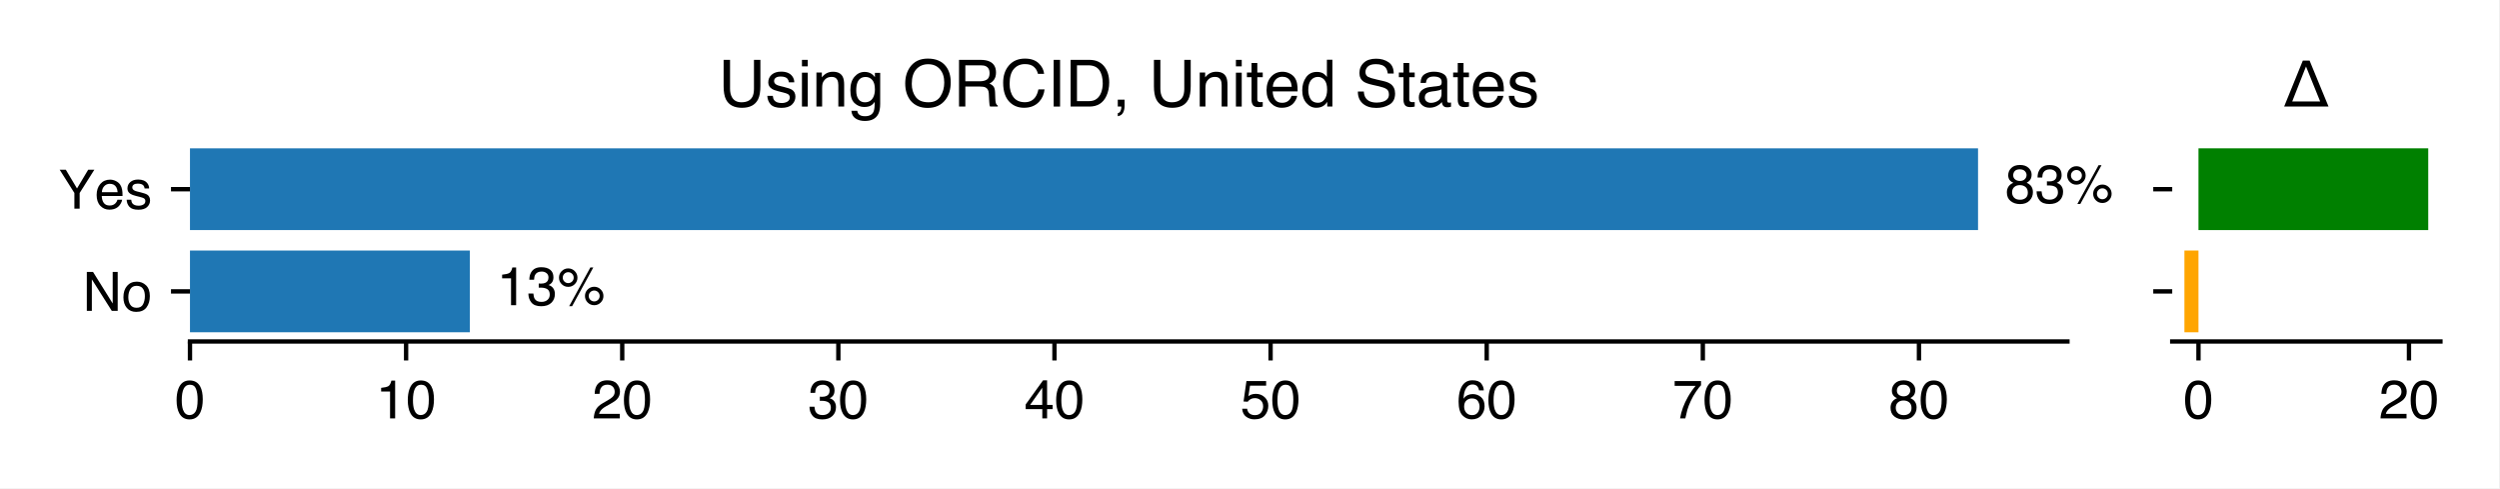
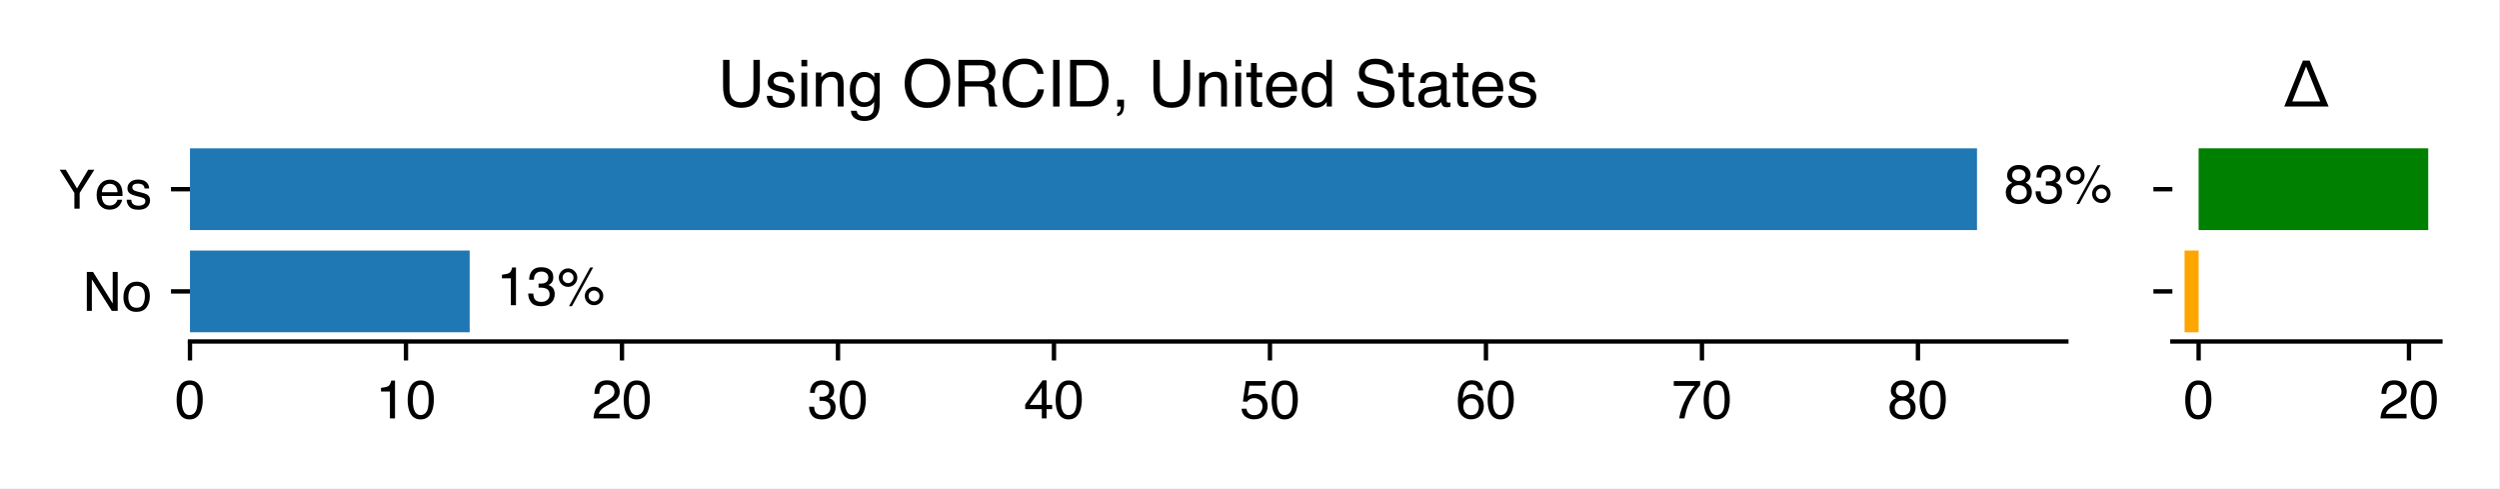
<svg xmlns="http://www.w3.org/2000/svg" xmlns:xlink="http://www.w3.org/1999/xlink" width="460.8pt" height="90pt" viewBox="0 0 460.8 90" version="1.1">
  <defs>
    <style type="text/css">*{stroke-linejoin: round; stroke-linecap: butt}</style>
  </defs>
  <g id="figure_1">
    <g id="patch_1">
      <path d="M 0 90  L 460.8 90  L 460.8 0  L 0 0  z " style="fill: #ffffff" />
    </g>
    <g id="axes_1">
      <g id="patch_2">
-         <path d="M 35.031 62.942  L 381.223 62.942  L 381.223 25.642  L 35.031 25.642  z " style="fill: #ffffff" />
+         <path d="M 35.031 62.942  L 381.021 62.942  L 381.021 25.642  L 35.031 25.642  z " style="fill: #ffffff" />
      </g>
      <g id="patch_3">
-         <path d="M 35.031 61.247  L 86.637 61.247  L 86.637 46.176  L 35.031 46.176  z " clip-path="url(#p1cc2329829)" style="fill: #1f77b4" />
+         <path d="M 35.031 61.247  L 86.607 61.247  L 86.607 46.176  L 35.031 46.176  z " clip-path="url(#pf9b5361238)" style="fill: #1f77b4" />
      </g>
      <g id="patch_4">
-         <path d="M 35.031 42.409  L 364.738 42.409  L 364.738 27.338  L 35.031 27.338  z " clip-path="url(#p1cc2329829)" style="fill: #1f77b4" />
+         <path d="M 35.031 42.409  L 364.545 42.409  L 364.545 27.338  L 35.031 27.338  z " clip-path="url(#pf9b5361238)" style="fill: #1f77b4" />
      </g>
      <g id="matplotlib.axis_1">
        <g id="xtick_1">
          <g id="line2d_1">
            <defs>
              <path id="m4c99cd72f3" d="M 0 0  L 0 3.5  " style="stroke: #000000; stroke-width: 0.8" />
            </defs>
            <g>
              <use xlink:href="#m4c99cd72f3" x="35.031" y="62.942" style="stroke: #000000; stroke-width: 0.8" />
            </g>
          </g>
          <g id="text_1">
            <g transform="translate(32.25078 77.11562)scale(0.1 -0.1)">
              <defs>
                <path id="Helvetica-30" d="M 1731 4475  Q 2600 4475 2988 3759  Q 3288 3206 3288 2244  Q 3288 1331 3016 734  Q 2622 -122 1728 -122  Q 922 -122 528 578  Q 200 1163 200 2147  Q 200 2909 397 3456  Q 766 4475 1731 4475  z M 1725 391  Q 2163 391 2422 778  Q 2681 1166 2681 2222  Q 2681 2984 2493 3476  Q 2306 3969 1766 3969  Q 1269 3969 1039 3501  Q 809 3034 809 2125  Q 809 1441 956 1025  Q 1181 391 1725 391  z " transform="scale(0.015625)" />
              </defs>
              <use xlink:href="#Helvetica-30" />
            </g>
          </g>
        </g>
        <g id="xtick_2">
          <g id="line2d_2">
            <g>
-               <use xlink:href="#m4c99cd72f3" x="74.883" y="62.942" style="stroke: #000000; stroke-width: 0.8" />
+               <use xlink:href="#m4c99cd72f3" x="74.859" y="62.942" style="stroke: #000000; stroke-width: 0.8" />
            </g>
          </g>
          <g id="text_2">
-             <g transform="translate(69.32177 77.11562)scale(0.1 -0.1)">
+             <g transform="translate(69.29849 77.11562)scale(0.1 -0.1)">
              <defs>
                <path id="Helvetica-31" d="M 613 3169  L 613 3600  Q 1222 3659 1462 3798  Q 1703 3938 1822 4456  L 2266 4456  L 2266 0  L 1666 0  L 1666 3169  L 613 3169  z " transform="scale(0.015625)" />
              </defs>
              <use xlink:href="#Helvetica-31" />
              <use xlink:href="#Helvetica-30" x="55.615" />
            </g>
          </g>
        </g>
        <g id="xtick_3">
          <g id="line2d_3">
            <g>
-               <use xlink:href="#m4c99cd72f3" x="114.734" y="62.942" style="stroke: #000000; stroke-width: 0.8" />
+               <use xlink:href="#m4c99cd72f3" x="114.688" y="62.942" style="stroke: #000000; stroke-width: 0.8" />
            </g>
          </g>
          <g id="text_3">
-             <g transform="translate(109.1732 77.11562)scale(0.1 -0.1)">
+             <g transform="translate(109.1267 77.11562)scale(0.1 -0.1)">
              <defs>
                <path id="Helvetica-32" d="M 200 0  Q 231 578 439 1006  Q 647 1434 1250 1784  L 1850 2131  Q 2253 2366 2416 2531  Q 2672 2791 2672 3125  Q 2672 3516 2437 3745  Q 2203 3975 1813 3975  Q 1234 3975 1013 3538  Q 894 3303 881 2888  L 309 2888  Q 319 3472 525 3841  Q 891 4491 1816 4491  Q 2584 4491 2939 4075  Q 3294 3659 3294 3150  Q 3294 2613 2916 2231  Q 2697 2009 2131 1694  L 1703 1456  Q 1397 1288 1222 1134  Q 909 863 828 531  L 3272 531  L 3272 0  L 200 0  z " transform="scale(0.015625)" />
              </defs>
              <use xlink:href="#Helvetica-32" />
              <use xlink:href="#Helvetica-30" x="55.615" />
            </g>
          </g>
        </g>
        <g id="xtick_4">
          <g id="line2d_4">
            <g>
-               <use xlink:href="#m4c99cd72f3" x="154.586" y="62.942" style="stroke: #000000; stroke-width: 0.8" />
+               <use xlink:href="#m4c99cd72f3" x="154.516" y="62.942" style="stroke: #000000; stroke-width: 0.8" />
            </g>
          </g>
          <g id="text_4">
-             <g transform="translate(149.0247 77.11562)scale(0.1 -0.1)">
+             <g transform="translate(148.9548 77.11562)scale(0.1 -0.1)">
              <defs>
                <path id="Helvetica-33" d="M 1663 -122  Q 869 -122 511 314  Q 153 750 153 1375  L 741 1375  Q 778 941 903 744  Q 1122 391 1694 391  Q 2138 391 2406 628  Q 2675 866 2675 1241  Q 2675 1703 2392 1887  Q 2109 2072 1606 2072  Q 1550 2072 1492 2070  Q 1434 2069 1375 2066  L 1375 2563  Q 1463 2553 1522 2550  Q 1581 2547 1650 2547  Q 1966 2547 2169 2647  Q 2525 2822 2525 3272  Q 2525 3606 2287 3787  Q 2050 3969 1734 3969  Q 1172 3969 956 3594  Q 838 3388 822 3006  L 266 3006  Q 266 3506 466 3856  Q 809 4481 1675 4481  Q 2359 4481 2734 4176  Q 3109 3872 3109 3294  Q 3109 2881 2888 2625  Q 2750 2466 2531 2375  Q 2884 2278 3082 2001  Q 3281 1725 3281 1325  Q 3281 684 2859 281  Q 2438 -122 1663 -122  z " transform="scale(0.015625)" />
              </defs>
              <use xlink:href="#Helvetica-33" />
              <use xlink:href="#Helvetica-30" x="55.615" />
            </g>
          </g>
        </g>
        <g id="xtick_5">
          <g id="line2d_5">
            <g>
-               <use xlink:href="#m4c99cd72f3" x="194.437" y="62.942" style="stroke: #000000; stroke-width: 0.8" />
+               <use xlink:href="#m4c99cd72f3" x="194.344" y="62.942" style="stroke: #000000; stroke-width: 0.8" />
            </g>
          </g>
          <g id="text_5">
-             <g transform="translate(188.8761 77.11562)scale(0.1 -0.1)">
+             <g transform="translate(188.783 77.11562)scale(0.1 -0.1)">
              <defs>
                <path id="Helvetica-34" d="M 2116 1584  L 2116 3613  L 681 1584  L 2116 1584  z M 2125 0  L 2125 1094  L 163 1094  L 163 1644  L 2213 4488  L 2688 4488  L 2688 1584  L 3347 1584  L 3347 1094  L 2688 1094  L 2688 0  L 2125 0  z " transform="scale(0.015625)" />
              </defs>
              <use xlink:href="#Helvetica-34" />
              <use xlink:href="#Helvetica-30" x="55.615" />
            </g>
          </g>
        </g>
        <g id="xtick_6">
          <g id="line2d_6">
            <g>
-               <use xlink:href="#m4c99cd72f3" x="234.289" y="62.942" style="stroke: #000000; stroke-width: 0.8" />
+               <use xlink:href="#m4c99cd72f3" x="234.172" y="62.942" style="stroke: #000000; stroke-width: 0.8" />
            </g>
          </g>
          <g id="text_6">
-             <g transform="translate(228.7276 77.11562)scale(0.1 -0.1)">
+             <g transform="translate(228.6112 77.11562)scale(0.1 -0.1)">
              <defs>
                <path id="Helvetica-35" d="M 791 1141  Q 847 659 1238 475  Q 1438 381 1700 381  Q 2200 381 2440 700  Q 2681 1019 2681 1406  Q 2681 1875 2395 2131  Q 2109 2388 1709 2388  Q 1419 2388 1211 2275  Q 1003 2163 856 1963  L 369 1991  L 709 4400  L 3034 4400  L 3034 3856  L 1131 3856  L 941 2613  Q 1097 2731 1238 2791  Q 1488 2894 1816 2894  Q 2431 2894 2859 2497  Q 3288 2100 3288 1491  Q 3288 856 2895 371  Q 2503 -113 1644 -113  Q 1097 -113 676 195  Q 256 503 206 1141  L 791 1141  z " transform="scale(0.015625)" />
              </defs>
              <use xlink:href="#Helvetica-35" />
              <use xlink:href="#Helvetica-30" x="55.615" />
            </g>
          </g>
        </g>
        <g id="xtick_7">
          <g id="line2d_7">
            <g>
-               <use xlink:href="#m4c99cd72f3" x="274.14" y="62.942" style="stroke: #000000; stroke-width: 0.8" />
+               <use xlink:href="#m4c99cd72f3" x="274" y="62.942" style="stroke: #000000; stroke-width: 0.8" />
            </g>
          </g>
          <g id="text_7">
-             <g transform="translate(268.5791 77.11562)scale(0.1 -0.1)">
+             <g transform="translate(268.4394 77.11562)scale(0.1 -0.1)">
              <defs>
                <path id="Helvetica-36" d="M 1872 4494  Q 2622 4494 2917 4105  Q 3213 3716 3213 3303  L 2656 3303  Q 2606 3569 2497 3719  Q 2294 4000 1881 4000  Q 1409 4000 1131 3564  Q 853 3128 822 2316  Q 1016 2600 1309 2741  Q 1578 2866 1909 2866  Q 2472 2866 2890 2506  Q 3309 2147 3309 1434  Q 3309 825 2912 354  Q 2516 -116 1781 -116  Q 1153 -116 697 361  Q 241 838 241 1966  Q 241 2800 444 3381  Q 834 4494 1872 4494  z M 1831 384  Q 2275 384 2495 682  Q 2716 981 2716 1388  Q 2716 1731 2519 2042  Q 2322 2353 1803 2353  Q 1441 2353 1167 2112  Q 894 1872 894 1388  Q 894 963 1142 673  Q 1391 384 1831 384  z " transform="scale(0.015625)" />
              </defs>
              <use xlink:href="#Helvetica-36" />
              <use xlink:href="#Helvetica-30" x="55.615" />
            </g>
          </g>
        </g>
        <g id="xtick_8">
          <g id="line2d_8">
            <g>
-               <use xlink:href="#m4c99cd72f3" x="313.991" y="62.942" style="stroke: #000000; stroke-width: 0.8" />
+               <use xlink:href="#m4c99cd72f3" x="313.829" y="62.942" style="stroke: #000000; stroke-width: 0.8" />
            </g>
          </g>
          <g id="text_8">
-             <g transform="translate(308.4305 77.11562)scale(0.1 -0.1)">
+             <g transform="translate(308.2676 77.11562)scale(0.1 -0.1)">
              <defs>
                <path id="Helvetica-37" d="M 3347 4400  L 3347 3909  Q 3131 3700 2773 3181  Q 2416 2663 2141 2063  Q 1869 1478 1728 997  Q 1638 688 1494 0  L 872 0  Q 1084 1281 1809 2550  Q 2238 3294 2709 3834  L 234 3834  L 234 4400  L 3347 4400  z " transform="scale(0.015625)" />
              </defs>
              <use xlink:href="#Helvetica-37" />
              <use xlink:href="#Helvetica-30" x="55.615" />
            </g>
          </g>
        </g>
        <g id="xtick_9">
          <g id="line2d_9">
            <g>
-               <use xlink:href="#m4c99cd72f3" x="353.843" y="62.942" style="stroke: #000000; stroke-width: 0.8" />
+               <use xlink:href="#m4c99cd72f3" x="353.657" y="62.942" style="stroke: #000000; stroke-width: 0.8" />
            </g>
          </g>
          <g id="text_9">
-             <g transform="translate(348.282 77.11562)scale(0.1 -0.1)">
+             <g transform="translate(348.0957 77.11562)scale(0.1 -0.1)">
              <defs>
                <path id="Helvetica-38" d="M 1741 2600  Q 2113 2600 2322 2808  Q 2531 3016 2531 3303  Q 2531 3553 2331 3762  Q 2131 3972 1722 3972  Q 1316 3972 1134 3762  Q 953 3553 953 3272  Q 953 2956 1187 2778  Q 1422 2600 1741 2600  z M 1775 384  Q 2166 384 2423 595  Q 2681 806 2681 1225  Q 2681 1659 2415 1884  Q 2150 2109 1734 2109  Q 1331 2109 1076 1879  Q 822 1650 822 1244  Q 822 894 1055 639  Q 1288 384 1775 384  z M 975 2384  Q 741 2484 609 2619  Q 363 2869 363 3269  Q 363 3769 725 4128  Q 1088 4488 1753 4488  Q 2397 4488 2762 4148  Q 3128 3809 3128 3356  Q 3128 2938 2916 2678  Q 2797 2531 2547 2391  Q 2825 2263 2984 2097  Q 3281 1784 3281 1284  Q 3281 694 2884 283  Q 2488 -128 1763 -128  Q 1109 -128 657 226  Q 206 581 206 1256  Q 206 1653 400 1942  Q 594 2231 975 2384  z " transform="scale(0.015625)" />
              </defs>
              <use xlink:href="#Helvetica-38" />
              <use xlink:href="#Helvetica-30" x="55.615" />
            </g>
          </g>
        </g>
      </g>
      <g id="matplotlib.axis_2">
        <g id="ytick_1">
          <g id="line2d_10">
            <defs>
              <path id="m8e343aef83" d="M 0 0  L -3.5 0  " style="stroke: #000000; stroke-width: 0.8" />
            </defs>
            <g>
              <use xlink:href="#m8e343aef83" x="35.031" y="53.711" style="stroke: #000000; stroke-width: 0.8" />
            </g>
          </g>
          <g id="text_10">
            <g transform="translate(15.24844 57.29818)scale(0.1 -0.1)">
              <defs>
                <path id="Helvetica-4e" d="M 488 4591  L 1222 4591  L 3541 872  L 3541 4591  L 4131 4591  L 4131 0  L 3434 0  L 1081 3716  L 1081 0  L 488 0  L 488 4591  z M 2269 4591  L 2269 4591  z " transform="scale(0.015625)" />
                <path id="Helvetica-6f" d="M 1741 363  Q 2300 363 2508 786  Q 2716 1209 2716 1728  Q 2716 2197 2566 2491  Q 2328 2953 1747 2953  Q 1231 2953 997 2559  Q 763 2166 763 1609  Q 763 1075 997 719  Q 1231 363 1741 363  z M 1763 3444  Q 2409 3444 2856 3012  Q 3303 2581 3303 1744  Q 3303 934 2909 406  Q 2516 -122 1688 -122  Q 997 -122 590 345  Q 184 813 184 1600  Q 184 2444 612 2944  Q 1041 3444 1763 3444  z M 1744 3428  L 1744 3428  z " transform="scale(0.015625)" />
              </defs>
              <use xlink:href="#Helvetica-4e" />
              <use xlink:href="#Helvetica-6f" x="72.217" />
            </g>
          </g>
        </g>
        <g id="ytick_2">
          <g id="line2d_11">
            <g>
              <use xlink:href="#m8e343aef83" x="35.031" y="34.873" style="stroke: #000000; stroke-width: 0.8" />
            </g>
          </g>
          <g id="text_11">
            <g transform="translate(10.8 38.45995)scale(0.1 -0.1)">
              <defs>
                <path id="Helvetica-59" d="M 131 4591  L 856 4591  L 2175 2384  L 3494 4591  L 4222 4591  L 2488 1850  L 2488 0  L 1866 0  L 1866 1850  L 131 4591  z M 2184 4591  L 2184 4591  z " transform="scale(0.015625)" />
                <path id="Helvetica-65" d="M 1806 3422  Q 2163 3422 2497 3255  Q 2831 3088 3006 2822  Q 3175 2569 3231 2231  Q 3281 2000 3281 1494  L 828 1494  Q 844 984 1069 676  Q 1294 369 1766 369  Q 2206 369 2469 659  Q 2619 828 2681 1050  L 3234 1050  Q 3213 866 3089 639  Q 2966 413 2813 269  Q 2556 19 2178 -69  Q 1975 -119 1719 -119  Q 1094 -119 659 336  Q 225 791 225 1609  Q 225 2416 662 2919  Q 1100 3422 1806 3422  z M 2703 1941  Q 2669 2306 2544 2525  Q 2313 2931 1772 2931  Q 1384 2931 1121 2651  Q 859 2372 844 1941  L 2703 1941  z M 1753 3428  L 1753 3428  z " transform="scale(0.015625)" />
                <path id="Helvetica-73" d="M 747 1050  Q 772 769 888 619  Q 1100 347 1625 347  Q 1938 347 2175 483  Q 2413 619 2413 903  Q 2413 1119 2222 1231  Q 2100 1300 1741 1391  L 1294 1503  Q 866 1609 663 1741  Q 300 1969 300 2372  Q 300 2847 642 3140  Q 984 3434 1563 3434  Q 2319 3434 2653 2991  Q 2863 2709 2856 2384  L 2325 2384  Q 2309 2575 2191 2731  Q 1997 2953 1519 2953  Q 1200 2953 1036 2831  Q 872 2709 872 2509  Q 872 2291 1088 2159  Q 1213 2081 1456 2022  L 1828 1931  Q 2434 1784 2641 1647  Q 2969 1431 2969 969  Q 2969 522 2630 197  Q 2291 -128 1597 -128  Q 850 -128 539 211  Q 228 550 206 1050  L 747 1050  z M 1578 3428  L 1578 3428  z " transform="scale(0.015625)" />
              </defs>
              <use xlink:href="#Helvetica-59" />
              <use xlink:href="#Helvetica-65" x="66.699" />
              <use xlink:href="#Helvetica-73" x="122.314" />
            </g>
          </g>
        </g>
      </g>
      <g id="patch_5">
-         <path d="M 35.031 62.942  L 381.223 62.942  " style="fill: none; stroke: #000000; stroke-width: 0.8; stroke-linejoin: miter; stroke-linecap: square" />
+         <path d="M 35.031 62.942  L 381.021 62.942  " style="fill: none; stroke: #000000; stroke-width: 0.8; stroke-linejoin: miter; stroke-linecap: square" />
      </g>
      <g id="text_12">
-         <g transform="translate(91.63042 56.25599)scale(0.1 -0.1)">
+         <g transform="translate(91.60028 56.25599)scale(0.1 -0.1)">
          <defs>
            <path id="Helvetica-25" d="M 4363 2175  Q 4813 2175 5131 1856  Q 5450 1538 5450 1088  Q 5450 638 5131 319  Q 4813 0 4363 0  Q 3909 0 3590 319  Q 3272 638 3272 1088  Q 3272 1538 3590 1856  Q 3909 2175 4363 2175  z M 3909 4456  L 4256 4456  L 1753 -119  L 1406 -119  L 3909 4456  z M 1294 2606  Q 1563 2606 1752 2795  Q 1941 2984 1941 3250  Q 1941 3516 1752 3705  Q 1563 3894 1294 3894  Q 1028 3894 839 3706  Q 650 3519 650 3250  Q 650 2984 839 2795  Q 1028 2606 1294 2606  z M 1294 4341  Q 1747 4341 2065 4020  Q 2384 3700 2384 3250  Q 2384 2800 2065 2481  Q 1747 2163 1294 2163  Q 844 2163 525 2481  Q 206 2800 206 3250  Q 206 3700 525 4020  Q 844 4341 1294 4341  z M 4363 444  Q 4628 444 4817 633  Q 5006 822 5006 1088  Q 5006 1353 4817 1542  Q 4628 1731 4363 1731  Q 4094 1731 3905 1542  Q 3716 1353 3716 1088  Q 3716 822 3905 633  Q 4094 444 4363 444  z " transform="scale(0.015625)" />
          </defs>
          <use xlink:href="#Helvetica-31" />
          <use xlink:href="#Helvetica-33" x="55.615" />
          <use xlink:href="#Helvetica-25" x="111.23" />
        </g>
      </g>
      <g id="text_13">
-         <g transform="translate(369.7305 37.41776)scale(0.1 -0.1)">
+         <g transform="translate(369.5379 37.41776)scale(0.1 -0.1)">
          <use xlink:href="#Helvetica-38" />
          <use xlink:href="#Helvetica-33" x="55.615" />
          <use xlink:href="#Helvetica-25" x="111.23" />
        </g>
      </g>
      <g id="text_14">
-         <g transform="translate(132.4352 19.6425)scale(0.12 -0.12)">
+         <g transform="translate(132.3341 19.6425)scale(0.12 -0.12)">
          <defs>
            <path id="Helvetica-55" d="M 1163 4591  L 1163 1753  Q 1163 1253 1350 922  Q 1628 422 2288 422  Q 3078 422 3363 963  Q 3516 1256 3516 1753  L 3516 4591  L 4147 4591  L 4147 2013  Q 4147 1166 3919 709  Q 3500 -122 2338 -122  Q 1175 -122 759 709  Q 531 1166 531 2013  L 531 4591  L 1163 4591  z M 2341 4591  L 2341 4591  z " transform="scale(0.015625)" />
            <path id="Helvetica-69" d="M 413 3331  L 984 3331  L 984 0  L 413 0  L 413 3331  z M 413 4591  L 984 4591  L 984 3953  L 413 3953  L 413 4591  z " transform="scale(0.015625)" />
            <path id="Helvetica-6e" d="M 413 3347  L 947 3347  L 947 2872  Q 1184 3166 1450 3294  Q 1716 3422 2041 3422  Q 2753 3422 3003 2925  Q 3141 2653 3141 2147  L 3141 0  L 2569 0  L 2569 2109  Q 2569 2416 2478 2603  Q 2328 2916 1934 2916  Q 1734 2916 1606 2875  Q 1375 2806 1200 2600  Q 1059 2434 1017 2257  Q 975 2081 975 1753  L 975 0  L 413 0  L 413 3347  z M 1734 3428  L 1734 3428  z " transform="scale(0.015625)" />
            <path id="Helvetica-67" d="M 1594 3406  Q 1988 3406 2281 3213  Q 2441 3103 2606 2894  L 2606 3316  L 3125 3316  L 3125 272  Q 3125 -366 2938 -734  Q 2588 -1416 1616 -1416  Q 1075 -1416 706 -1173  Q 338 -931 294 -416  L 866 -416  Q 906 -641 1028 -763  Q 1219 -950 1628 -950  Q 2275 -950 2475 -494  Q 2594 -225 2584 466  Q 2416 209 2178 84  Q 1941 -41 1550 -41  Q 1006 -41 598 345  Q 191 731 191 1622  Q 191 2463 602 2934  Q 1013 3406 1594 3406  z M 2606 1688  Q 2606 2309 2350 2609  Q 2094 2909 1697 2909  Q 1103 2909 884 2353  Q 769 2056 769 1575  Q 769 1009 998 714  Q 1228 419 1616 419  Q 2222 419 2469 966  Q 2606 1275 2606 1688  z M 1659 3428  L 1659 3428  z " transform="scale(0.015625)" />
            <path id="Helvetica-20" transform="scale(0.015625)" />
            <path id="Helvetica-4f" d="M 2469 4716  Q 3684 4716 4269 3934  Q 4725 3325 4725 2375  Q 4725 1347 4203 666  Q 3591 -134 2456 -134  Q 1397 -134 791 566  Q 250 1241 250 2272  Q 250 3203 713 3866  Q 1306 4716 2469 4716  z M 2531 422  Q 3353 422 3720 1011  Q 4088 1600 4088 2366  Q 4088 3175 3664 3669  Q 3241 4163 2506 4163  Q 1794 4163 1344 3673  Q 894 3184 894 2231  Q 894 1469 1280 945  Q 1666 422 2531 422  z M 2488 4716  L 2488 4716  z " transform="scale(0.015625)" />
            <path id="Helvetica-52" d="M 2622 2488  Q 3059 2488 3314 2663  Q 3569 2838 3569 3294  Q 3569 3784 3213 3963  Q 3022 4056 2703 4056  L 1184 4056  L 1184 2488  L 2622 2488  z M 563 4591  L 2688 4591  Q 3213 4591 3553 4438  Q 4200 4144 4200 3353  Q 4200 2941 4029 2678  Q 3859 2416 3553 2256  Q 3822 2147 3958 1969  Q 4094 1791 4109 1391  L 4131 775  Q 4141 513 4175 384  Q 4231 166 4375 103  L 4375 0  L 3613 0  Q 3581 59 3562 153  Q 3544 247 3531 516  L 3494 1281  Q 3472 1731 3159 1884  Q 2981 1969 2600 1969  L 1184 1969  L 1184 0  L 563 0  L 563 4591  z " transform="scale(0.015625)" />
            <path id="Helvetica-43" d="M 2422 4716  Q 3294 4716 3775 4256  Q 4256 3797 4309 3213  L 3703 3213  Q 3600 3656 3292 3915  Q 2984 4175 2428 4175  Q 1750 4175 1333 3698  Q 916 3222 916 2238  Q 916 1431 1292 929  Q 1669 428 2416 428  Q 3103 428 3463 956  Q 3653 1234 3747 1688  L 4353 1688  Q 4272 963 3816 472  Q 3269 -119 2341 -119  Q 1541 -119 997 366  Q 281 1006 281 2344  Q 281 3359 819 4009  Q 1400 4716 2422 4716  z M 2297 4716  L 2297 4716  z " transform="scale(0.015625)" />
            <path id="Helvetica-49" d="M 628 4591  L 1256 4591  L 1256 0  L 628 0  L 628 4591  z " transform="scale(0.015625)" />
            <path id="Helvetica-44" d="M 2250 531  Q 2566 531 2769 597  Q 3131 719 3363 1066  Q 3547 1344 3628 1778  Q 3675 2038 3675 2259  Q 3675 3113 3336 3584  Q 2997 4056 2244 4056  L 1141 4056  L 1141 531  L 2250 531  z M 516 4591  L 2375 4591  Q 3322 4591 3844 3919  Q 4309 3313 4309 2366  Q 4309 1634 4034 1044  Q 3550 0 2369 0  L 516 0  L 516 4591  z " transform="scale(0.015625)" />
            <path id="Helvetica-2c" d="M 531 -653  Q 747 -616 834 -350  Q 881 -209 881 -78  Q 881 -56 879 -39  Q 878 -22 872 0  L 531 0  L 531 681  L 1200 681  L 1200 50  Q 1200 -322 1050 -603  Q 900 -884 531 -950  L 531 -653  z " transform="scale(0.015625)" />
            <path id="Helvetica-74" d="M 525 4281  L 1094 4281  L 1094 3347  L 1628 3347  L 1628 2888  L 1094 2888  L 1094 703  Q 1094 528 1213 469  Q 1278 434 1431 434  Q 1472 434 1519 436  Q 1566 438 1628 444  L 1628 0  Q 1531 -28 1426 -40  Q 1322 -53 1200 -53  Q 806 -53 665 148  Q 525 350 525 672  L 525 2888  L 72 2888  L 72 3347  L 525 3347  L 525 4281  z " transform="scale(0.015625)" />
            <path id="Helvetica-64" d="M 769 1634  Q 769 1097 997 734  Q 1225 372 1728 372  Q 2119 372 2370 708  Q 2622 1044 2622 1672  Q 2622 2306 2362 2611  Q 2103 2916 1722 2916  Q 1297 2916 1033 2591  Q 769 2266 769 1634  z M 1616 3406  Q 2000 3406 2259 3244  Q 2409 3150 2600 2916  L 2600 4606  L 3141 4606  L 3141 0  L 2634 0  L 2634 466  Q 2438 156 2169 18  Q 1900 -119 1553 -119  Q 994 -119 584 351  Q 175 822 175 1603  Q 175 2334 548 2870  Q 922 3406 1616 3406  z " transform="scale(0.015625)" />
            <path id="Helvetica-53" d="M 894 1481  Q 916 1091 1078 847  Q 1388 391 2169 391  Q 2519 391 2806 491  Q 3363 684 3363 1184  Q 3363 1559 3128 1719  Q 2891 1875 2384 1991  L 1763 2131  Q 1153 2269 900 2434  Q 463 2722 463 3294  Q 463 3913 891 4309  Q 1319 4706 2103 4706  Q 2825 4706 3329 4357  Q 3834 4009 3834 3244  L 3250 3244  Q 3203 3613 3050 3809  Q 2766 4169 2084 4169  Q 1534 4169 1293 3937  Q 1053 3706 1053 3400  Q 1053 3063 1334 2906  Q 1519 2806 2169 2656  L 2813 2509  Q 3278 2403 3531 2219  Q 3969 1897 3969 1284  Q 3969 522 3414 194  Q 2859 -134 2125 -134  Q 1269 -134 784 303  Q 300 738 309 1481  L 894 1481  z M 2150 4716  L 2150 4716  z " transform="scale(0.015625)" />
            <path id="Helvetica-61" d="M 844 891  Q 844 647 1022 506  Q 1200 366 1444 366  Q 1741 366 2019 503  Q 2488 731 2488 1250  L 2488 1703  Q 2384 1638 2221 1594  Q 2059 1550 1903 1531  L 1563 1488  Q 1256 1447 1103 1359  Q 844 1213 844 891  z M 2206 2028  Q 2400 2053 2466 2191  Q 2503 2266 2503 2406  Q 2503 2694 2298 2823  Q 2094 2953 1713 2953  Q 1272 2953 1088 2716  Q 984 2584 953 2325  L 428 2325  Q 444 2944 830 3186  Q 1216 3428 1725 3428  Q 2316 3428 2684 3203  Q 3050 2978 3050 2503  L 3050 575  Q 3050 488 3086 434  Q 3122 381 3238 381  Q 3275 381 3322 386  Q 3369 391 3422 400  L 3422 -16  Q 3291 -53 3222 -62  Q 3153 -72 3034 -72  Q 2744 -72 2613 134  Q 2544 244 2516 444  Q 2344 219 2022 53  Q 1700 -113 1313 -113  Q 847 -113 551 170  Q 256 453 256 878  Q 256 1344 547 1600  Q 838 1856 1309 1916  L 2206 2028  z M 1741 3428  L 1741 3428  z " transform="scale(0.015625)" />
          </defs>
          <use xlink:href="#Helvetica-55" />
          <use xlink:href="#Helvetica-73" x="72.217" />
          <use xlink:href="#Helvetica-69" x="122.217" />
          <use xlink:href="#Helvetica-6e" x="144.434" />
          <use xlink:href="#Helvetica-67" x="200.049" />
          <use xlink:href="#Helvetica-20" x="255.664" />
          <use xlink:href="#Helvetica-4f" x="283.447" />
          <use xlink:href="#Helvetica-52" x="361.23" />
          <use xlink:href="#Helvetica-43" x="433.447" />
          <use xlink:href="#Helvetica-49" x="505.664" />
          <use xlink:href="#Helvetica-44" x="533.447" />
          <use xlink:href="#Helvetica-2c" x="605.664" />
          <use xlink:href="#Helvetica-20" x="633.447" />
          <use xlink:href="#Helvetica-55" x="661.23" />
          <use xlink:href="#Helvetica-6e" x="733.447" />
          <use xlink:href="#Helvetica-69" x="789.062" />
          <use xlink:href="#Helvetica-74" x="811.279" />
          <use xlink:href="#Helvetica-65" x="839.062" />
          <use xlink:href="#Helvetica-64" x="894.678" />
          <use xlink:href="#Helvetica-20" x="950.293" />
          <use xlink:href="#Helvetica-53" x="978.076" />
          <use xlink:href="#Helvetica-74" x="1044.775" />
          <use xlink:href="#Helvetica-61" x="1072.559" />
          <use xlink:href="#Helvetica-74" x="1128.174" />
          <use xlink:href="#Helvetica-65" x="1155.957" />
          <use xlink:href="#Helvetica-73" x="1211.572" />
        </g>
      </g>
    </g>
    <g id="axes_2">
      <g id="patch_6">
-         <path d="M 400.544 62.942  L 450 62.942  L 450 25.642  L 400.544 25.642  z " style="fill: #ffffff" />
+         <path d="M 400.573 62.942  L 450 62.942  L 450 25.642  L 400.573 25.642  z " style="fill: #ffffff" />
      </g>
      <g id="patch_7">
-         <path d="M 405.385 61.247  L 402.792 61.247  L 402.792 46.176  L 405.385 46.176  z " clip-path="url(#p93ff0ede5a)" style="fill: #ffa500" />
+         <path d="M 405.411 61.247  L 402.82 61.247  L 402.82 46.176  L 405.411 46.176  z " clip-path="url(#p393e58ef5f)" style="fill: #ffa500" />
      </g>
      <g id="patch_8">
-         <path d="M 405.385 42.409  L 447.752 42.409  L 447.752 27.338  L 405.385 27.338  z " clip-path="url(#p93ff0ede5a)" style="fill: #008000" />
+         <path d="M 405.411 42.409  L 447.753 42.409  L 447.753 27.338  L 405.411 27.338  z " clip-path="url(#p393e58ef5f)" style="fill: #008000" />
      </g>
      <g id="matplotlib.axis_3">
        <g id="xtick_10">
          <g id="line2d_12">
            <g>
-               <use xlink:href="#m4c99cd72f3" x="405.385" y="62.942" style="stroke: #000000; stroke-width: 0.8" />
+               <use xlink:href="#m4c99cd72f3" x="405.411" y="62.942" style="stroke: #000000; stroke-width: 0.8" />
            </g>
          </g>
          <g id="text_15">
-             <g transform="translate(402.6044 77.11562)scale(0.1 -0.1)">
+             <g transform="translate(402.6305 77.11562)scale(0.1 -0.1)">
              <use xlink:href="#Helvetica-30" />
            </g>
          </g>
        </g>
        <g id="xtick_11">
          <g id="line2d_13">
            <g>
-               <use xlink:href="#m4c99cd72f3" x="444.198" y="62.942" style="stroke: #000000; stroke-width: 0.8" />
+               <use xlink:href="#m4c99cd72f3" x="444.201" y="62.942" style="stroke: #000000; stroke-width: 0.8" />
            </g>
          </g>
          <g id="text_16">
-             <g transform="translate(438.6367 77.11562)scale(0.1 -0.1)">
+             <g transform="translate(438.6401 77.11562)scale(0.1 -0.1)">
              <use xlink:href="#Helvetica-32" />
              <use xlink:href="#Helvetica-30" x="55.615" />
            </g>
          </g>
        </g>
      </g>
      <g id="matplotlib.axis_4">
        <g id="ytick_3">
          <g id="line2d_14">
            <g>
-               <use xlink:href="#m8e343aef83" x="400.544" y="53.711" style="stroke: #000000; stroke-width: 0.8" />
+               <use xlink:href="#m8e343aef83" x="400.573" y="53.711" style="stroke: #000000; stroke-width: 0.8" />
            </g>
          </g>
        </g>
        <g id="ytick_4">
          <g id="line2d_15">
            <g>
-               <use xlink:href="#m8e343aef83" x="400.544" y="34.873" style="stroke: #000000; stroke-width: 0.8" />
+               <use xlink:href="#m8e343aef83" x="400.573" y="34.873" style="stroke: #000000; stroke-width: 0.8" />
            </g>
          </g>
        </g>
      </g>
      <g id="patch_9">
-         <path d="M 400.544 62.942  L 450 62.942  " style="fill: none; stroke: #000000; stroke-width: 0.8; stroke-linejoin: miter; stroke-linecap: square" />
+         <path d="M 400.573 62.942  L 450 62.942  " style="fill: none; stroke: #000000; stroke-width: 0.8; stroke-linejoin: miter; stroke-linecap: square" />
      </g>
      <g id="text_17">
-         <g transform="translate(420.9389 19.6425)scale(0.12 -0.12)">
+         <g transform="translate(420.9533 19.6425)scale(0.12 -0.12)">
          <defs>
            <path id="Helvetica-394" d="M 922 500  L 3672 500  L 2278 3941  L 922 500  z M 1966 4519  L 2631 4519  L 4494 0  L 128 0  L 1966 4519  z " transform="scale(0.015625)" />
          </defs>
          <use xlink:href="#Helvetica-394" />
        </g>
      </g>
    </g>
  </g>
  <defs>
-     <clipPath id="p1cc2329829">
-       <rect x="35.031" y="25.642" width="346.192" height="37.3" />
+     <clipPath id="pf9b5361238">
+       <rect x="35.031" y="25.642" width="345.989" height="37.3" />
    </clipPath>
-     <clipPath id="p93ff0ede5a">
-       <rect x="400.544" y="25.642" width="49.456" height="37.3" />
+     <clipPath id="p393e58ef5f">
+       <rect x="400.573" y="25.642" width="49.427" height="37.3" />
    </clipPath>
  </defs>
</svg>
